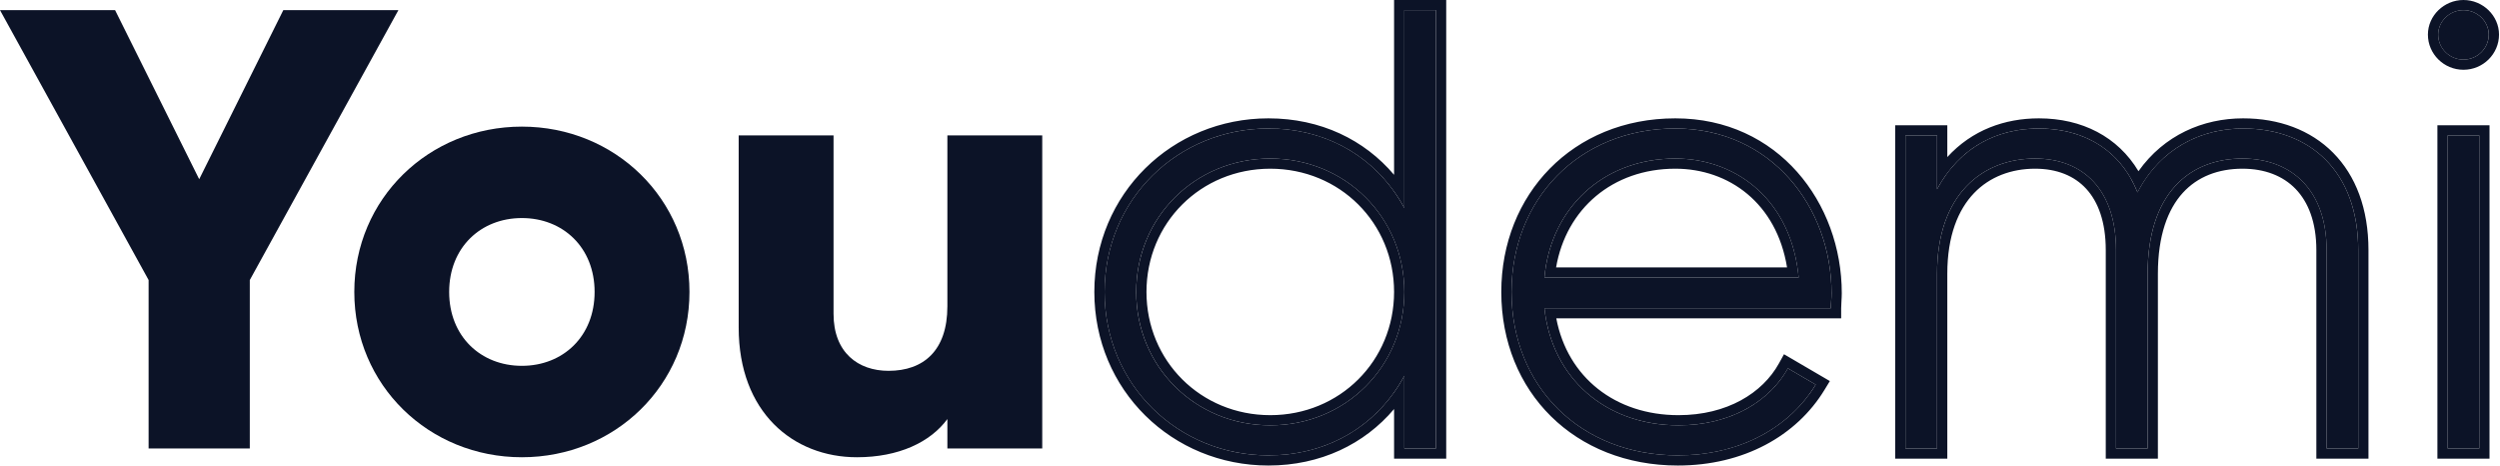
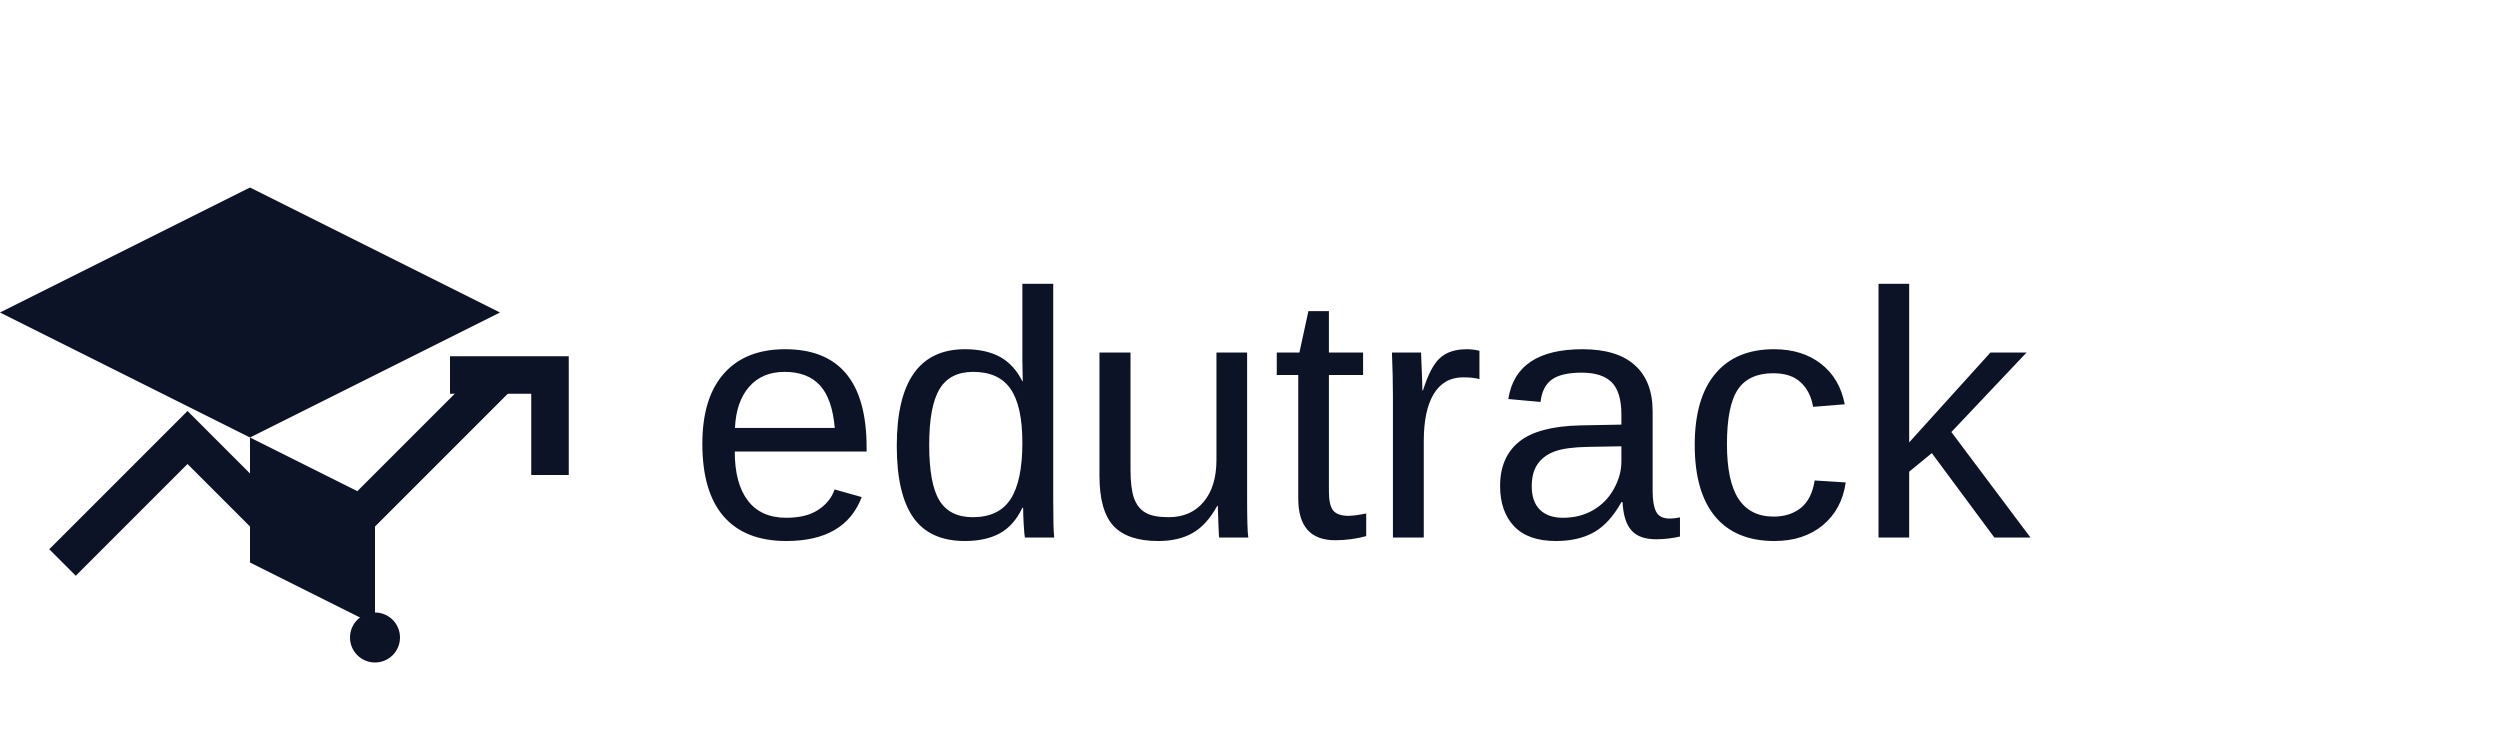
- <svg xmlns="http://www.w3.org/2000/svg" width="145" height="27" viewBox="0 0 145 27" fill="none">
-   <path d="M23.116 0.589H16.438L11.558 10.395L6.678 0.589H0L8.623 16.242V26.012H14.494V16.242L23.116 0.589Z" fill="#0C1327" />
-   <path d="M30.281 26.52C35.675 26.52 40.005 22.344 40.005 16.932C40.005 11.521 35.675 7.344 30.281 7.344C24.888 7.344 20.558 11.521 20.558 16.932C20.558 22.344 24.888 26.52 30.281 26.52ZM30.281 21.218C27.896 21.218 26.062 19.511 26.062 16.932C26.062 14.354 27.896 12.647 30.281 12.647C32.666 12.647 34.501 14.354 34.501 16.932C34.501 19.511 32.666 21.218 30.281 21.218Z" fill="#0C1327" />
-   <path d="M54.97 7.853V17.767C54.97 20.346 53.575 21.508 51.557 21.508C49.796 21.508 48.365 20.455 48.365 18.203V7.853H42.861V19.002C42.861 23.905 46.017 26.52 49.723 26.52C52.145 26.52 53.979 25.649 54.97 24.305V26.012H60.474V7.853H54.97Z" fill="#0C1327" />
-   <path d="M81.483 0.589V12.066C79.979 9.269 77.153 7.453 73.594 7.453C68.347 7.453 64.091 11.557 64.091 16.932C64.091 22.307 68.347 26.411 73.594 26.411C77.153 26.411 79.979 24.595 81.483 21.799V26.012H83.318V0.589H81.483ZM73.704 24.668C69.338 24.668 65.925 21.254 65.925 16.932C65.925 12.61 69.338 9.196 73.704 9.196C78.071 9.196 81.483 12.61 81.483 16.932C81.483 21.254 78.071 24.668 73.704 24.668Z" fill="#0C1327" />
-   <path d="M97.207 7.453C91.593 7.453 87.704 11.594 87.704 16.932C87.704 22.416 91.703 26.411 97.354 26.411C100.986 26.411 103.848 24.777 105.353 22.307L103.738 21.363C102.674 23.288 100.399 24.668 97.391 24.668C93.208 24.668 90.052 21.98 89.612 17.877H106.233C106.233 17.586 106.27 17.295 106.27 17.005C106.27 12.029 102.784 7.453 97.207 7.453ZM97.207 9.196C100.803 9.196 103.959 11.666 104.362 16.097H89.612C89.979 12.066 93.024 9.196 97.207 9.196Z" fill="#0C1327" />
-   <path d="M130.152 7.453C127.694 7.453 125.345 8.615 124.024 11.158C123.07 8.761 120.979 7.453 118.3 7.453C115.952 7.453 113.751 8.47 112.393 10.976V7.853H110.558V26.012H112.393V15.879C112.393 11.23 115.071 9.196 118.08 9.196C120.906 9.196 122.777 11.049 122.777 14.499V26.012H124.612V15.879C124.612 11.23 127.033 9.196 130.115 9.196C132.977 9.196 134.996 11.049 134.996 14.499V26.012H136.83V14.499C136.83 9.959 134.042 7.453 130.152 7.453Z" fill="#0C1327" />
-   <path d="M142.937 3.458C143.744 3.458 144.404 2.805 144.404 2.006C144.404 1.243 143.744 0.589 142.937 0.589C142.129 0.589 141.469 1.243 141.469 2.006C141.469 2.805 142.129 3.458 142.937 3.458ZM142.019 26.012H143.854V7.853H142.019V26.012Z" fill="#0C1327" />
-   <path fill-rule="evenodd" clip-rule="evenodd" d="M80.889 0H83.914V26.601H80.889V23.724C79.171 25.755 76.627 27 73.596 27C68.021 27 63.497 22.634 63.497 16.932C63.497 11.23 68.021 6.864 73.596 6.864C76.627 6.864 79.171 8.109 80.889 10.14V0ZM81.484 12.065C81.305 11.731 81.106 11.411 80.889 11.106C79.294 8.861 76.729 7.453 73.596 7.453C68.348 7.453 64.092 11.557 64.092 16.932C64.092 22.307 68.348 26.411 73.596 26.411C76.729 26.411 79.294 25.003 80.889 22.758C81.106 22.453 81.305 22.133 81.484 21.799V26.012H83.319V0.589H81.484V12.065ZM66.522 16.932C66.522 20.932 69.671 24.079 73.706 24.079C77.74 24.079 80.889 20.932 80.889 16.932C80.889 12.932 77.74 9.785 73.706 9.785C69.671 9.785 66.522 12.932 66.522 16.932ZM106.174 22.102L105.864 22.611C104.241 25.276 101.174 27 97.355 27C91.377 27 87.11 22.743 87.11 16.932C87.11 11.283 91.251 6.864 97.208 6.864C103.184 6.864 106.866 11.777 106.866 17.005C106.866 17.168 106.856 17.329 106.847 17.47L106.847 17.477C106.838 17.626 106.83 17.753 106.83 17.876V18.465H90.301C90.952 21.886 93.727 24.079 97.392 24.079C100.214 24.079 102.272 22.791 103.218 21.08L103.513 20.546L106.174 22.102ZM89.696 18.465C90.363 22.235 93.412 24.668 97.392 24.668C100.234 24.668 102.421 23.436 103.552 21.677C103.618 21.574 103.681 21.469 103.74 21.363L105.354 22.307C105.252 22.476 105.143 22.64 105.028 22.8C103.456 24.992 100.74 26.411 97.355 26.411C91.704 26.411 87.705 22.416 87.705 16.932C87.705 11.593 91.594 7.453 97.208 7.453C102.786 7.453 106.271 12.029 106.271 17.005C106.271 17.15 106.262 17.295 106.253 17.441C106.244 17.586 106.235 17.731 106.235 17.876H89.613C89.634 18.076 89.662 18.272 89.696 18.465ZM103.69 15.508C103.085 11.789 100.319 9.785 97.208 9.785C93.567 9.785 90.875 12.116 90.29 15.508H103.69ZM104.292 15.508C103.674 11.448 100.642 9.196 97.208 9.196C93.232 9.196 90.284 11.789 89.687 15.508C89.656 15.701 89.631 15.898 89.613 16.097H104.363C104.345 15.896 104.321 15.7 104.292 15.508ZM136.831 26.012H134.997V14.499C134.997 11.049 132.979 9.196 130.117 9.196C127.035 9.196 124.613 11.23 124.613 15.879V26.012H122.778V14.499C122.778 11.049 120.907 9.196 118.082 9.196C115.073 9.196 112.394 11.23 112.394 15.879V26.012H110.56V7.853H112.394V10.976C112.578 10.637 112.777 10.326 112.989 10.04C114.35 8.214 116.271 7.453 118.302 7.453C120.721 7.453 122.661 8.519 123.717 10.491C123.83 10.703 123.933 10.925 124.026 11.158C124.142 10.935 124.265 10.722 124.396 10.521C125.759 8.42 127.911 7.453 130.153 7.453C134.043 7.453 136.831 9.959 136.831 14.499V26.012ZM124.081 9.93C125.567 7.836 127.823 6.864 130.153 6.864C132.229 6.864 134.062 7.535 135.376 8.861C136.69 10.187 137.426 12.108 137.426 14.499V26.601H134.402V14.499C134.402 12.887 133.932 11.72 133.2 10.96C132.469 10.203 131.415 9.785 130.117 9.785C128.712 9.785 127.509 10.245 126.651 11.188C125.788 12.138 125.208 13.651 125.208 15.879V26.601H122.183V14.499C122.183 12.875 121.744 11.707 121.049 10.95C120.36 10.2 119.358 9.785 118.082 9.785C116.714 9.785 115.457 10.245 114.541 11.2C113.625 12.155 112.989 13.666 112.989 15.879V26.601H109.965V7.264H112.989V9.11C114.428 7.537 116.326 6.864 118.302 6.864C120.807 6.864 122.884 7.935 124.081 9.93ZM141.426 26.601V7.264H144.45V26.601H141.426ZM145.001 2.005C145.001 3.13 144.074 4.047 142.938 4.047C141.802 4.047 140.875 3.13 140.875 2.005C140.875 0.908 141.812 0 142.938 0C144.064 0 145.001 0.908 145.001 2.005ZM143.855 26.012H142.021V7.853H143.855V26.012ZM65.927 16.932C65.927 21.254 69.339 24.668 73.706 24.668C78.072 24.668 81.484 21.254 81.484 16.932C81.484 12.61 78.072 9.196 73.706 9.196C69.339 9.196 65.927 12.61 65.927 16.932ZM144.406 2.005C144.406 2.804 143.745 3.458 142.938 3.458C142.131 3.458 141.47 2.804 141.47 2.005C141.47 1.243 142.131 0.589 142.938 0.589C143.745 0.589 144.406 1.243 144.406 2.005Z" fill="#0C1327" />
+ <svg xmlns="http://www.w3.org/2000/svg" width="200" height="60" viewBox="0 0 200 60" fill="none">
+   <path d="M20 15L40 25L20 35L0 25L20 15Z" fill="#0C1327" />
+   <path d="M20 35V45L30 50V40L20 35Z" fill="#0C1327" />
+   <circle cx="30" cy="51" r="2" fill="#0C1327" />
+   <path d="M5 45L15 35L25 45L40 30" stroke="#0C1327" stroke-width="3" fill="none" />
+   <path d="M36 30H44V38" stroke="#0C1327" stroke-width="3" />
+   <text x="55" y="43" font-family="Arial, sans-serif" font-size="28" fill="#0C1327">edutrack</text>
</svg>
